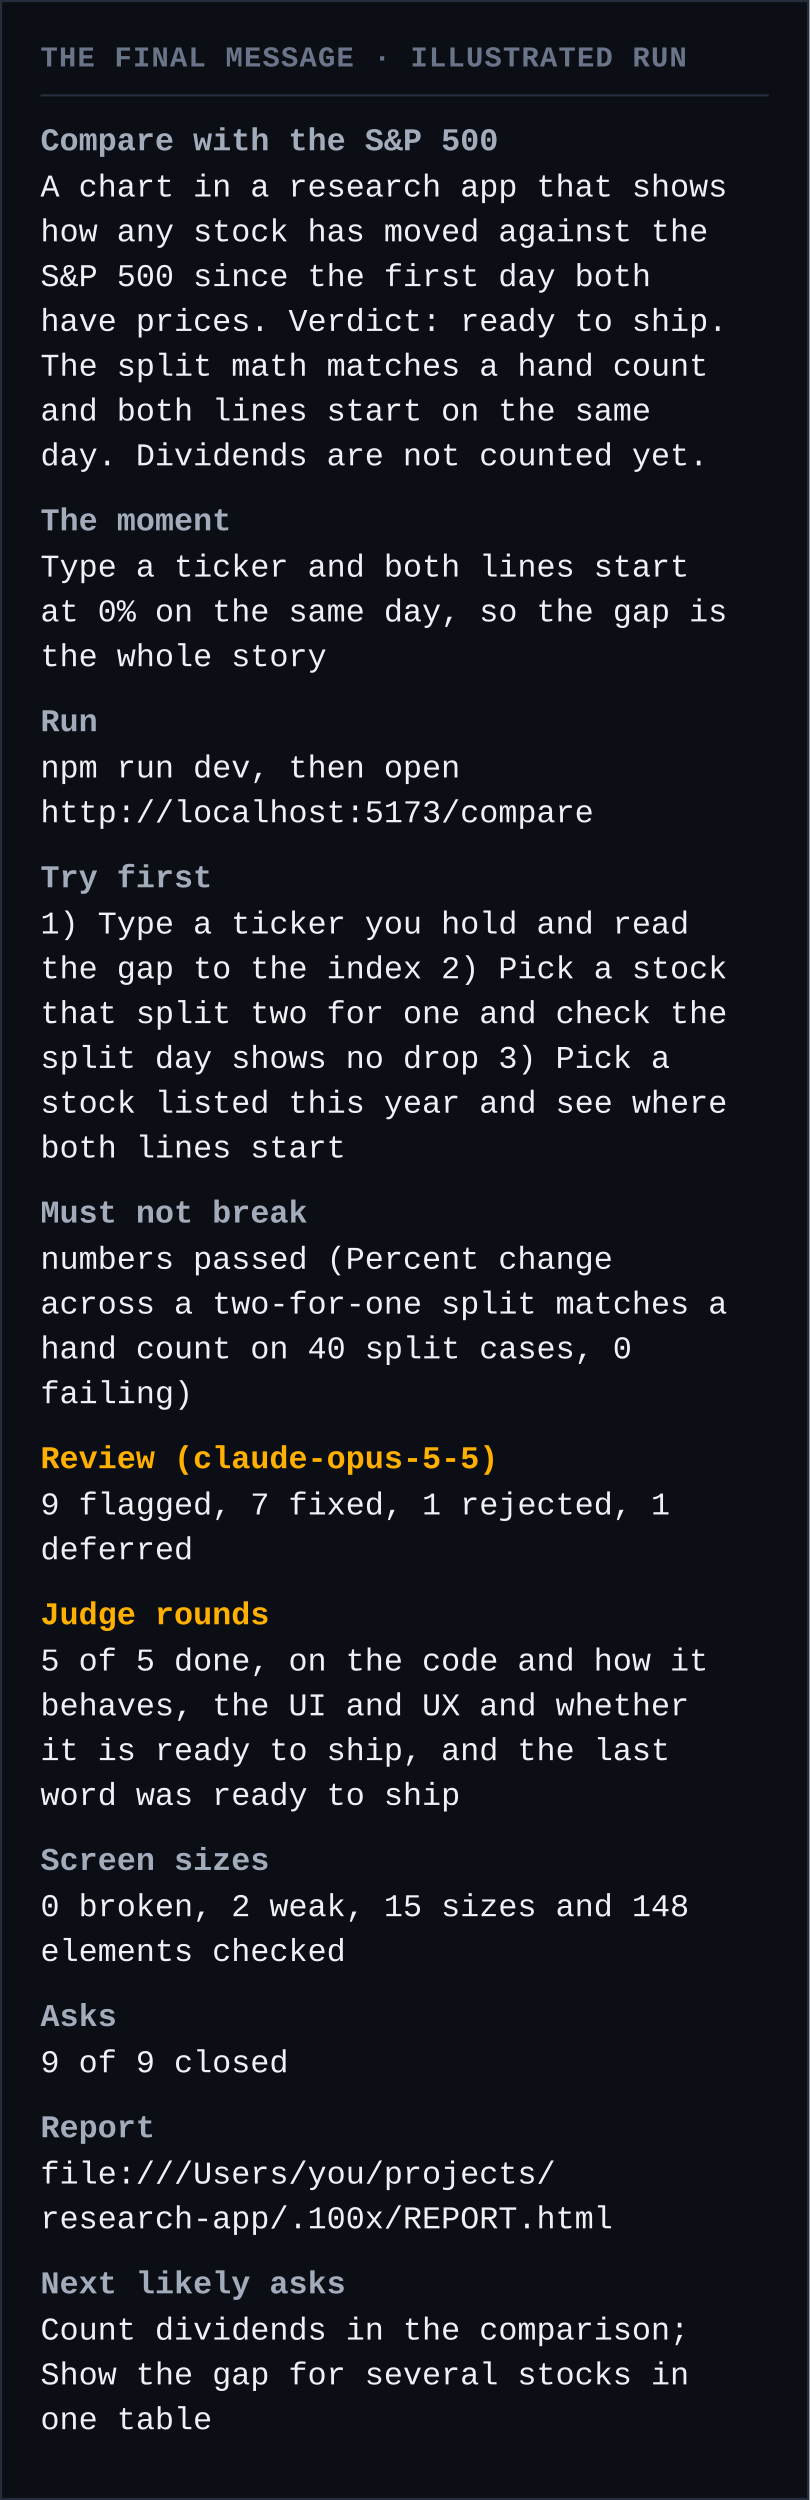
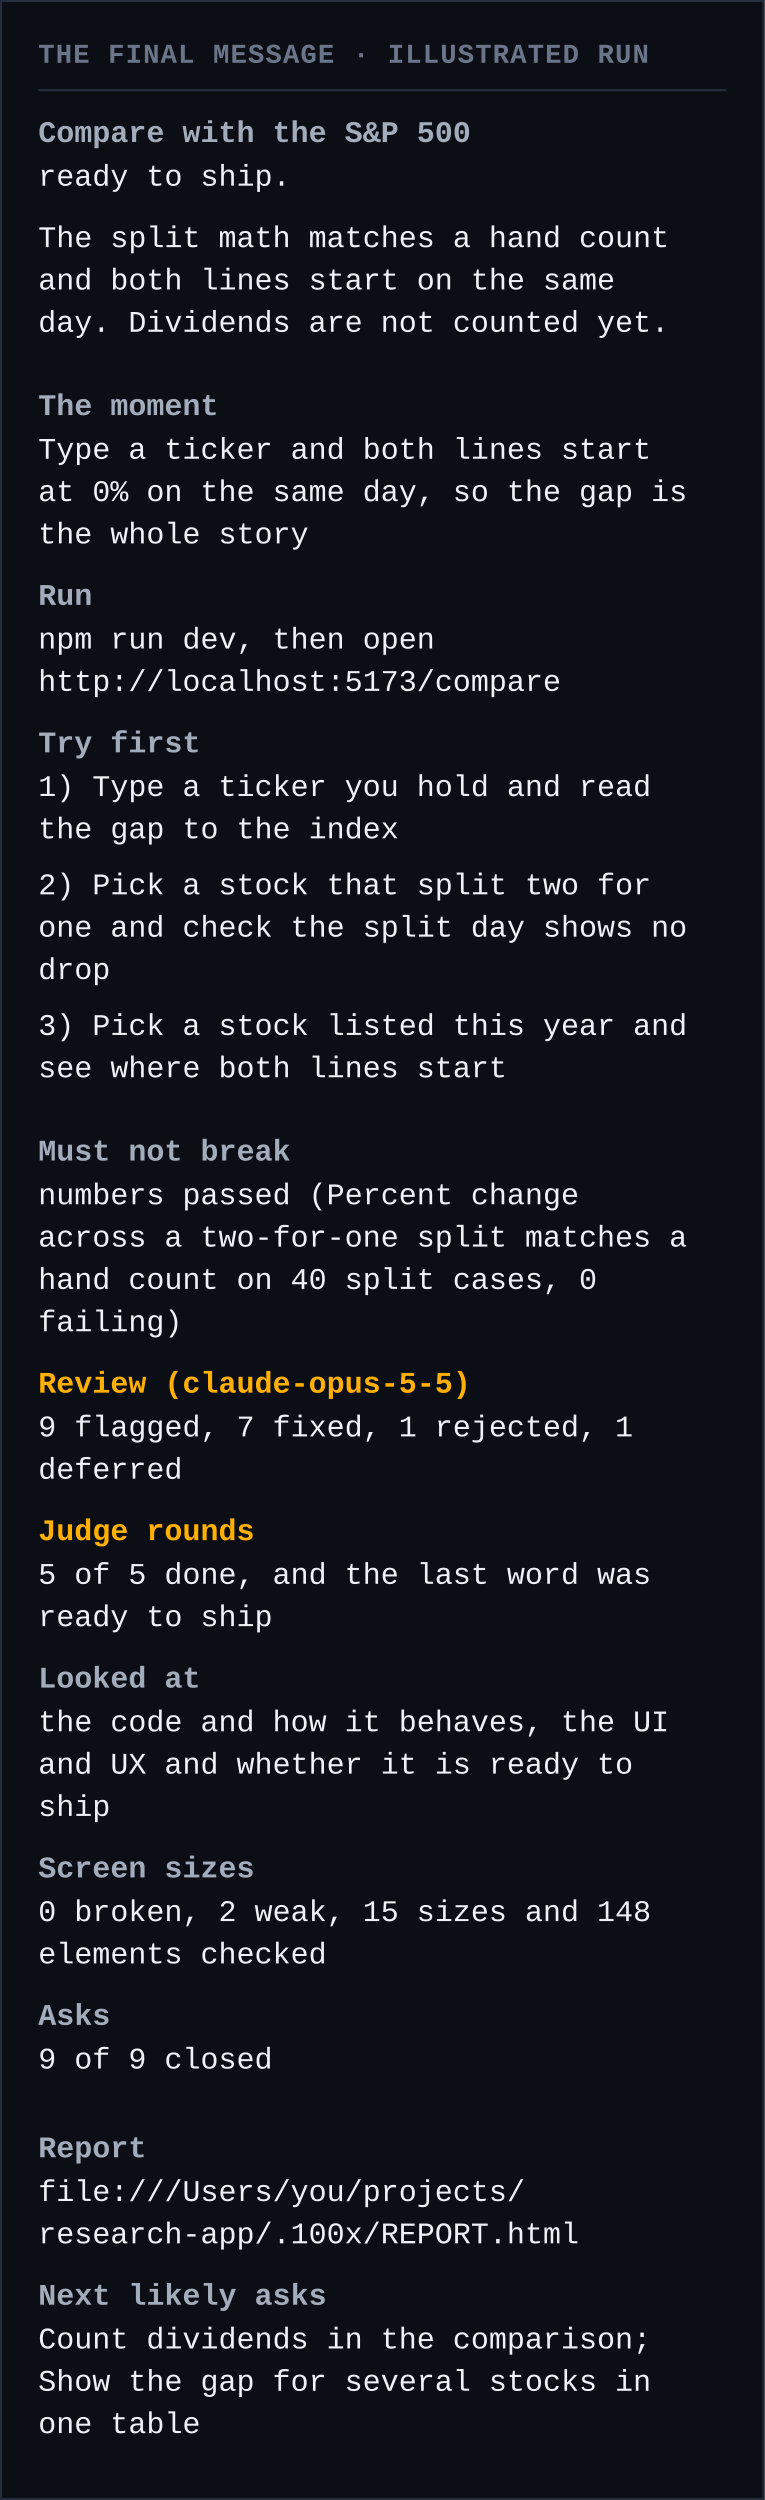
- <svg xmlns="http://www.w3.org/2000/svg" viewBox="0 0 560 1730" width="560" height="1730" role="img" aria-labelledby="t d" font-family="-apple-system, BlinkMacSystemFont, 'Segoe UI', Helvetica, Arial, sans-serif">
-   <rect width="560" height="1730" fill="#0b0e14" />
-   <rect x=".75" y=".75" width="558.5" height="1728.5" fill="none" stroke="#262e3d" stroke-width="1.5" />
+ <svg xmlns="http://www.w3.org/2000/svg" viewBox="0 0 560 1831" width="560" height="1831" role="img" aria-labelledby="t d" font-family="-apple-system, BlinkMacSystemFont, 'Segoe UI', Helvetica, Arial, sans-serif">
+   <rect width="560" height="1831" fill="#0b0e14" />
+   <rect x=".75" y=".75" width="558.5" height="1829.5" fill="none" stroke="#262e3d" stroke-width="1.5" />
  <text x="28" y="46" font-family="ui-monospace, SFMono-Regular, Menlo, Consolas, 'Liberation Mono', monospace" font-size="20" fill="#6b7589" font-weight="700" letter-spacing=".04em">THE FINAL MESSAGE · ILLUSTRATED RUN</text>
  <path d="M28 66H532" stroke="#262e3d" stroke-width="1.5" />
  <text x="28" y="104" font-family="ui-monospace, SFMono-Regular, Menlo, Consolas, 'Liberation Mono', monospace" font-size="22" fill="#a3acbb" font-weight="700">Compare with the S&amp;P 500</text>
-   <text x="28" y="136" font-family="ui-monospace, SFMono-Regular, Menlo, Consolas, 'Liberation Mono', monospace" font-size="22" fill="#eef1f6">A chart in a research app that shows</text>
-   <text x="28" y="167" font-family="ui-monospace, SFMono-Regular, Menlo, Consolas, 'Liberation Mono', monospace" font-size="22" fill="#eef1f6">how any stock has moved against the</text>
-   <text x="28" y="198" font-family="ui-monospace, SFMono-Regular, Menlo, Consolas, 'Liberation Mono', monospace" font-size="22" fill="#eef1f6">S&amp;P 500 since the first day both</text>
-   <text x="28" y="229" font-family="ui-monospace, SFMono-Regular, Menlo, Consolas, 'Liberation Mono', monospace" font-size="22" fill="#eef1f6">have prices. Verdict: ready to ship.</text>
-   <text x="28" y="260" font-family="ui-monospace, SFMono-Regular, Menlo, Consolas, 'Liberation Mono', monospace" font-size="22" fill="#eef1f6">The split math matches a hand count</text>
-   <text x="28" y="291" font-family="ui-monospace, SFMono-Regular, Menlo, Consolas, 'Liberation Mono', monospace" font-size="22" fill="#eef1f6">and both lines start on the same</text>
-   <text x="28" y="322" font-family="ui-monospace, SFMono-Regular, Menlo, Consolas, 'Liberation Mono', monospace" font-size="22" fill="#eef1f6">day. Dividends are not counted yet.</text>
-   <text x="28" y="367" font-family="ui-monospace, SFMono-Regular, Menlo, Consolas, 'Liberation Mono', monospace" font-size="22" fill="#a3acbb" font-weight="700">The moment</text>
-   <text x="28" y="399" font-family="ui-monospace, SFMono-Regular, Menlo, Consolas, 'Liberation Mono', monospace" font-size="22" fill="#eef1f6">Type a ticker and both lines start</text>
-   <text x="28" y="430" font-family="ui-monospace, SFMono-Regular, Menlo, Consolas, 'Liberation Mono', monospace" font-size="22" fill="#eef1f6">at 0% on the same day, so the gap is</text>
-   <text x="28" y="461" font-family="ui-monospace, SFMono-Regular, Menlo, Consolas, 'Liberation Mono', monospace" font-size="22" fill="#eef1f6">the whole story</text>
-   <text x="28" y="506" font-family="ui-monospace, SFMono-Regular, Menlo, Consolas, 'Liberation Mono', monospace" font-size="22" fill="#a3acbb" font-weight="700">Run</text>
-   <text x="28" y="538" font-family="ui-monospace, SFMono-Regular, Menlo, Consolas, 'Liberation Mono', monospace" font-size="22" fill="#eef1f6">npm run dev, then open</text>
-   <text x="28" y="569" font-family="ui-monospace, SFMono-Regular, Menlo, Consolas, 'Liberation Mono', monospace" font-size="22" fill="#eef1f6">http://localhost:5173/compare</text>
-   <text x="28" y="614" font-family="ui-monospace, SFMono-Regular, Menlo, Consolas, 'Liberation Mono', monospace" font-size="22" fill="#a3acbb" font-weight="700">Try first</text>
-   <text x="28" y="646" font-family="ui-monospace, SFMono-Regular, Menlo, Consolas, 'Liberation Mono', monospace" font-size="22" fill="#eef1f6">1) Type a ticker you hold and read</text>
-   <text x="28" y="677" font-family="ui-monospace, SFMono-Regular, Menlo, Consolas, 'Liberation Mono', monospace" font-size="22" fill="#eef1f6">the gap to the index 2) Pick a stock</text>
-   <text x="28" y="708" font-family="ui-monospace, SFMono-Regular, Menlo, Consolas, 'Liberation Mono', monospace" font-size="22" fill="#eef1f6">that split two for one and check the</text>
-   <text x="28" y="739" font-family="ui-monospace, SFMono-Regular, Menlo, Consolas, 'Liberation Mono', monospace" font-size="22" fill="#eef1f6">split day shows no drop 3) Pick a</text>
-   <text x="28" y="770" font-family="ui-monospace, SFMono-Regular, Menlo, Consolas, 'Liberation Mono', monospace" font-size="22" fill="#eef1f6">stock listed this year and see where</text>
-   <text x="28" y="801" font-family="ui-monospace, SFMono-Regular, Menlo, Consolas, 'Liberation Mono', monospace" font-size="22" fill="#eef1f6">both lines start</text>
-   <text x="28" y="846" font-family="ui-monospace, SFMono-Regular, Menlo, Consolas, 'Liberation Mono', monospace" font-size="22" fill="#a3acbb" font-weight="700">Must not break</text>
-   <text x="28" y="878" font-family="ui-monospace, SFMono-Regular, Menlo, Consolas, 'Liberation Mono', monospace" font-size="22" fill="#eef1f6">numbers passed (Percent change</text>
-   <text x="28" y="909" font-family="ui-monospace, SFMono-Regular, Menlo, Consolas, 'Liberation Mono', monospace" font-size="22" fill="#eef1f6">across a two-for-one split matches a</text>
-   <text x="28" y="940" font-family="ui-monospace, SFMono-Regular, Menlo, Consolas, 'Liberation Mono', monospace" font-size="22" fill="#eef1f6">hand count on 40 split cases, 0</text>
-   <text x="28" y="971" font-family="ui-monospace, SFMono-Regular, Menlo, Consolas, 'Liberation Mono', monospace" font-size="22" fill="#eef1f6">failing)</text>
-   <text x="28" y="1016" font-family="ui-monospace, SFMono-Regular, Menlo, Consolas, 'Liberation Mono', monospace" font-size="22" fill="#ffb000" font-weight="700">Review (claude-opus-5-5)</text>
-   <text x="28" y="1048" font-family="ui-monospace, SFMono-Regular, Menlo, Consolas, 'Liberation Mono', monospace" font-size="22" fill="#eef1f6">9 flagged, 7 fixed, 1 rejected, 1</text>
-   <text x="28" y="1079" font-family="ui-monospace, SFMono-Regular, Menlo, Consolas, 'Liberation Mono', monospace" font-size="22" fill="#eef1f6">deferred</text>
-   <text x="28" y="1124" font-family="ui-monospace, SFMono-Regular, Menlo, Consolas, 'Liberation Mono', monospace" font-size="22" fill="#ffb000" font-weight="700">Judge rounds</text>
-   <text x="28" y="1156" font-family="ui-monospace, SFMono-Regular, Menlo, Consolas, 'Liberation Mono', monospace" font-size="22" fill="#eef1f6">5 of 5 done, on the code and how it</text>
-   <text x="28" y="1187" font-family="ui-monospace, SFMono-Regular, Menlo, Consolas, 'Liberation Mono', monospace" font-size="22" fill="#eef1f6">behaves, the UI and UX and whether</text>
-   <text x="28" y="1218" font-family="ui-monospace, SFMono-Regular, Menlo, Consolas, 'Liberation Mono', monospace" font-size="22" fill="#eef1f6">it is ready to ship, and the last</text>
-   <text x="28" y="1249" font-family="ui-monospace, SFMono-Regular, Menlo, Consolas, 'Liberation Mono', monospace" font-size="22" fill="#eef1f6">word was ready to ship</text>
-   <text x="28" y="1294" font-family="ui-monospace, SFMono-Regular, Menlo, Consolas, 'Liberation Mono', monospace" font-size="22" fill="#a3acbb" font-weight="700">Screen sizes</text>
-   <text x="28" y="1326" font-family="ui-monospace, SFMono-Regular, Menlo, Consolas, 'Liberation Mono', monospace" font-size="22" fill="#eef1f6">0 broken, 2 weak, 15 sizes and 148</text>
-   <text x="28" y="1357" font-family="ui-monospace, SFMono-Regular, Menlo, Consolas, 'Liberation Mono', monospace" font-size="22" fill="#eef1f6">elements checked</text>
-   <text x="28" y="1402" font-family="ui-monospace, SFMono-Regular, Menlo, Consolas, 'Liberation Mono', monospace" font-size="22" fill="#a3acbb" font-weight="700">Asks</text>
-   <text x="28" y="1434" font-family="ui-monospace, SFMono-Regular, Menlo, Consolas, 'Liberation Mono', monospace" font-size="22" fill="#eef1f6">9 of 9 closed</text>
-   <text x="28" y="1479" font-family="ui-monospace, SFMono-Regular, Menlo, Consolas, 'Liberation Mono', monospace" font-size="22" fill="#a3acbb" font-weight="700">Report</text>
-   <text x="28" y="1511" font-family="ui-monospace, SFMono-Regular, Menlo, Consolas, 'Liberation Mono', monospace" font-size="22" fill="#eef1f6">file:///Users/you/projects/</text>
-   <text x="28" y="1542" font-family="ui-monospace, SFMono-Regular, Menlo, Consolas, 'Liberation Mono', monospace" font-size="22" fill="#eef1f6">research-app/.100x/REPORT.html</text>
-   <text x="28" y="1587" font-family="ui-monospace, SFMono-Regular, Menlo, Consolas, 'Liberation Mono', monospace" font-size="22" fill="#a3acbb" font-weight="700">Next likely asks</text>
-   <text x="28" y="1619" font-family="ui-monospace, SFMono-Regular, Menlo, Consolas, 'Liberation Mono', monospace" font-size="22" fill="#eef1f6">Count dividends in the comparison;</text>
-   <text x="28" y="1650" font-family="ui-monospace, SFMono-Regular, Menlo, Consolas, 'Liberation Mono', monospace" font-size="22" fill="#eef1f6">Show the gap for several stocks in</text>
-   <text x="28" y="1681" font-family="ui-monospace, SFMono-Regular, Menlo, Consolas, 'Liberation Mono', monospace" font-size="22" fill="#eef1f6">one table</text>
+   <text x="28" y="136" font-family="ui-monospace, SFMono-Regular, Menlo, Consolas, 'Liberation Mono', monospace" font-size="22" fill="#eef1f6">ready to ship.</text>
+   <text x="28" y="181" font-family="ui-monospace, SFMono-Regular, Menlo, Consolas, 'Liberation Mono', monospace" font-size="22" fill="#eef1f6">The split math matches a hand count</text>
+   <text x="28" y="212" font-family="ui-monospace, SFMono-Regular, Menlo, Consolas, 'Liberation Mono', monospace" font-size="22" fill="#eef1f6">and both lines start on the same</text>
+   <text x="28" y="243" font-family="ui-monospace, SFMono-Regular, Menlo, Consolas, 'Liberation Mono', monospace" font-size="22" fill="#eef1f6">day. Dividends are not counted yet.</text>
+   <text x="28" y="304" font-family="ui-monospace, SFMono-Regular, Menlo, Consolas, 'Liberation Mono', monospace" font-size="22" fill="#a3acbb" font-weight="700">The moment</text>
+   <text x="28" y="336" font-family="ui-monospace, SFMono-Regular, Menlo, Consolas, 'Liberation Mono', monospace" font-size="22" fill="#eef1f6">Type a ticker and both lines start</text>
+   <text x="28" y="367" font-family="ui-monospace, SFMono-Regular, Menlo, Consolas, 'Liberation Mono', monospace" font-size="22" fill="#eef1f6">at 0% on the same day, so the gap is</text>
+   <text x="28" y="398" font-family="ui-monospace, SFMono-Regular, Menlo, Consolas, 'Liberation Mono', monospace" font-size="22" fill="#eef1f6">the whole story</text>
+   <text x="28" y="443" font-family="ui-monospace, SFMono-Regular, Menlo, Consolas, 'Liberation Mono', monospace" font-size="22" fill="#a3acbb" font-weight="700">Run</text>
+   <text x="28" y="475" font-family="ui-monospace, SFMono-Regular, Menlo, Consolas, 'Liberation Mono', monospace" font-size="22" fill="#eef1f6">npm run dev, then open</text>
+   <text x="28" y="506" font-family="ui-monospace, SFMono-Regular, Menlo, Consolas, 'Liberation Mono', monospace" font-size="22" fill="#eef1f6">http://localhost:5173/compare</text>
+   <text x="28" y="551" font-family="ui-monospace, SFMono-Regular, Menlo, Consolas, 'Liberation Mono', monospace" font-size="22" fill="#a3acbb" font-weight="700">Try first</text>
+   <text x="28" y="583" font-family="ui-monospace, SFMono-Regular, Menlo, Consolas, 'Liberation Mono', monospace" font-size="22" fill="#eef1f6">1) Type a ticker you hold and read</text>
+   <text x="28" y="614" font-family="ui-monospace, SFMono-Regular, Menlo, Consolas, 'Liberation Mono', monospace" font-size="22" fill="#eef1f6">the gap to the index</text>
+   <text x="28" y="655" font-family="ui-monospace, SFMono-Regular, Menlo, Consolas, 'Liberation Mono', monospace" font-size="22" fill="#eef1f6">2) Pick a stock that split two for</text>
+   <text x="28" y="686" font-family="ui-monospace, SFMono-Regular, Menlo, Consolas, 'Liberation Mono', monospace" font-size="22" fill="#eef1f6">one and check the split day shows no</text>
+   <text x="28" y="717" font-family="ui-monospace, SFMono-Regular, Menlo, Consolas, 'Liberation Mono', monospace" font-size="22" fill="#eef1f6">drop</text>
+   <text x="28" y="758" font-family="ui-monospace, SFMono-Regular, Menlo, Consolas, 'Liberation Mono', monospace" font-size="22" fill="#eef1f6">3) Pick a stock listed this year and</text>
+   <text x="28" y="789" font-family="ui-monospace, SFMono-Regular, Menlo, Consolas, 'Liberation Mono', monospace" font-size="22" fill="#eef1f6">see where both lines start</text>
+   <text x="28" y="850" font-family="ui-monospace, SFMono-Regular, Menlo, Consolas, 'Liberation Mono', monospace" font-size="22" fill="#a3acbb" font-weight="700">Must not break</text>
+   <text x="28" y="882" font-family="ui-monospace, SFMono-Regular, Menlo, Consolas, 'Liberation Mono', monospace" font-size="22" fill="#eef1f6">numbers passed (Percent change</text>
+   <text x="28" y="913" font-family="ui-monospace, SFMono-Regular, Menlo, Consolas, 'Liberation Mono', monospace" font-size="22" fill="#eef1f6">across a two-for-one split matches a</text>
+   <text x="28" y="944" font-family="ui-monospace, SFMono-Regular, Menlo, Consolas, 'Liberation Mono', monospace" font-size="22" fill="#eef1f6">hand count on 40 split cases, 0</text>
+   <text x="28" y="975" font-family="ui-monospace, SFMono-Regular, Menlo, Consolas, 'Liberation Mono', monospace" font-size="22" fill="#eef1f6">failing)</text>
+   <text x="28" y="1020" font-family="ui-monospace, SFMono-Regular, Menlo, Consolas, 'Liberation Mono', monospace" font-size="22" fill="#ffb000" font-weight="700">Review (claude-opus-5-5)</text>
+   <text x="28" y="1052" font-family="ui-monospace, SFMono-Regular, Menlo, Consolas, 'Liberation Mono', monospace" font-size="22" fill="#eef1f6">9 flagged, 7 fixed, 1 rejected, 1</text>
+   <text x="28" y="1083" font-family="ui-monospace, SFMono-Regular, Menlo, Consolas, 'Liberation Mono', monospace" font-size="22" fill="#eef1f6">deferred</text>
+   <text x="28" y="1128" font-family="ui-monospace, SFMono-Regular, Menlo, Consolas, 'Liberation Mono', monospace" font-size="22" fill="#ffb000" font-weight="700">Judge rounds</text>
+   <text x="28" y="1160" font-family="ui-monospace, SFMono-Regular, Menlo, Consolas, 'Liberation Mono', monospace" font-size="22" fill="#eef1f6">5 of 5 done, and the last word was</text>
+   <text x="28" y="1191" font-family="ui-monospace, SFMono-Regular, Menlo, Consolas, 'Liberation Mono', monospace" font-size="22" fill="#eef1f6">ready to ship</text>
+   <text x="28" y="1236" font-family="ui-monospace, SFMono-Regular, Menlo, Consolas, 'Liberation Mono', monospace" font-size="22" fill="#a3acbb" font-weight="700">Looked at</text>
+   <text x="28" y="1268" font-family="ui-monospace, SFMono-Regular, Menlo, Consolas, 'Liberation Mono', monospace" font-size="22" fill="#eef1f6">the code and how it behaves, the UI</text>
+   <text x="28" y="1299" font-family="ui-monospace, SFMono-Regular, Menlo, Consolas, 'Liberation Mono', monospace" font-size="22" fill="#eef1f6">and UX and whether it is ready to</text>
+   <text x="28" y="1330" font-family="ui-monospace, SFMono-Regular, Menlo, Consolas, 'Liberation Mono', monospace" font-size="22" fill="#eef1f6">ship</text>
+   <text x="28" y="1375" font-family="ui-monospace, SFMono-Regular, Menlo, Consolas, 'Liberation Mono', monospace" font-size="22" fill="#a3acbb" font-weight="700">Screen sizes</text>
+   <text x="28" y="1407" font-family="ui-monospace, SFMono-Regular, Menlo, Consolas, 'Liberation Mono', monospace" font-size="22" fill="#eef1f6">0 broken, 2 weak, 15 sizes and 148</text>
+   <text x="28" y="1438" font-family="ui-monospace, SFMono-Regular, Menlo, Consolas, 'Liberation Mono', monospace" font-size="22" fill="#eef1f6">elements checked</text>
+   <text x="28" y="1483" font-family="ui-monospace, SFMono-Regular, Menlo, Consolas, 'Liberation Mono', monospace" font-size="22" fill="#a3acbb" font-weight="700">Asks</text>
+   <text x="28" y="1515" font-family="ui-monospace, SFMono-Regular, Menlo, Consolas, 'Liberation Mono', monospace" font-size="22" fill="#eef1f6">9 of 9 closed</text>
+   <text x="28" y="1580" font-family="ui-monospace, SFMono-Regular, Menlo, Consolas, 'Liberation Mono', monospace" font-size="22" fill="#a3acbb" font-weight="700">Report</text>
+   <text x="28" y="1612" font-family="ui-monospace, SFMono-Regular, Menlo, Consolas, 'Liberation Mono', monospace" font-size="22" fill="#eef1f6">file:///Users/you/projects/</text>
+   <text x="28" y="1643" font-family="ui-monospace, SFMono-Regular, Menlo, Consolas, 'Liberation Mono', monospace" font-size="22" fill="#eef1f6">research-app/.100x/REPORT.html</text>
+   <text x="28" y="1688" font-family="ui-monospace, SFMono-Regular, Menlo, Consolas, 'Liberation Mono', monospace" font-size="22" fill="#a3acbb" font-weight="700">Next likely asks</text>
+   <text x="28" y="1720" font-family="ui-monospace, SFMono-Regular, Menlo, Consolas, 'Liberation Mono', monospace" font-size="22" fill="#eef1f6">Count dividends in the comparison;</text>
+   <text x="28" y="1751" font-family="ui-monospace, SFMono-Regular, Menlo, Consolas, 'Liberation Mono', monospace" font-size="22" fill="#eef1f6">Show the gap for several stocks in</text>
+   <text x="28" y="1782" font-family="ui-monospace, SFMono-Regular, Menlo, Consolas, 'Liberation Mono', monospace" font-size="22" fill="#eef1f6">one table</text>
</svg>
